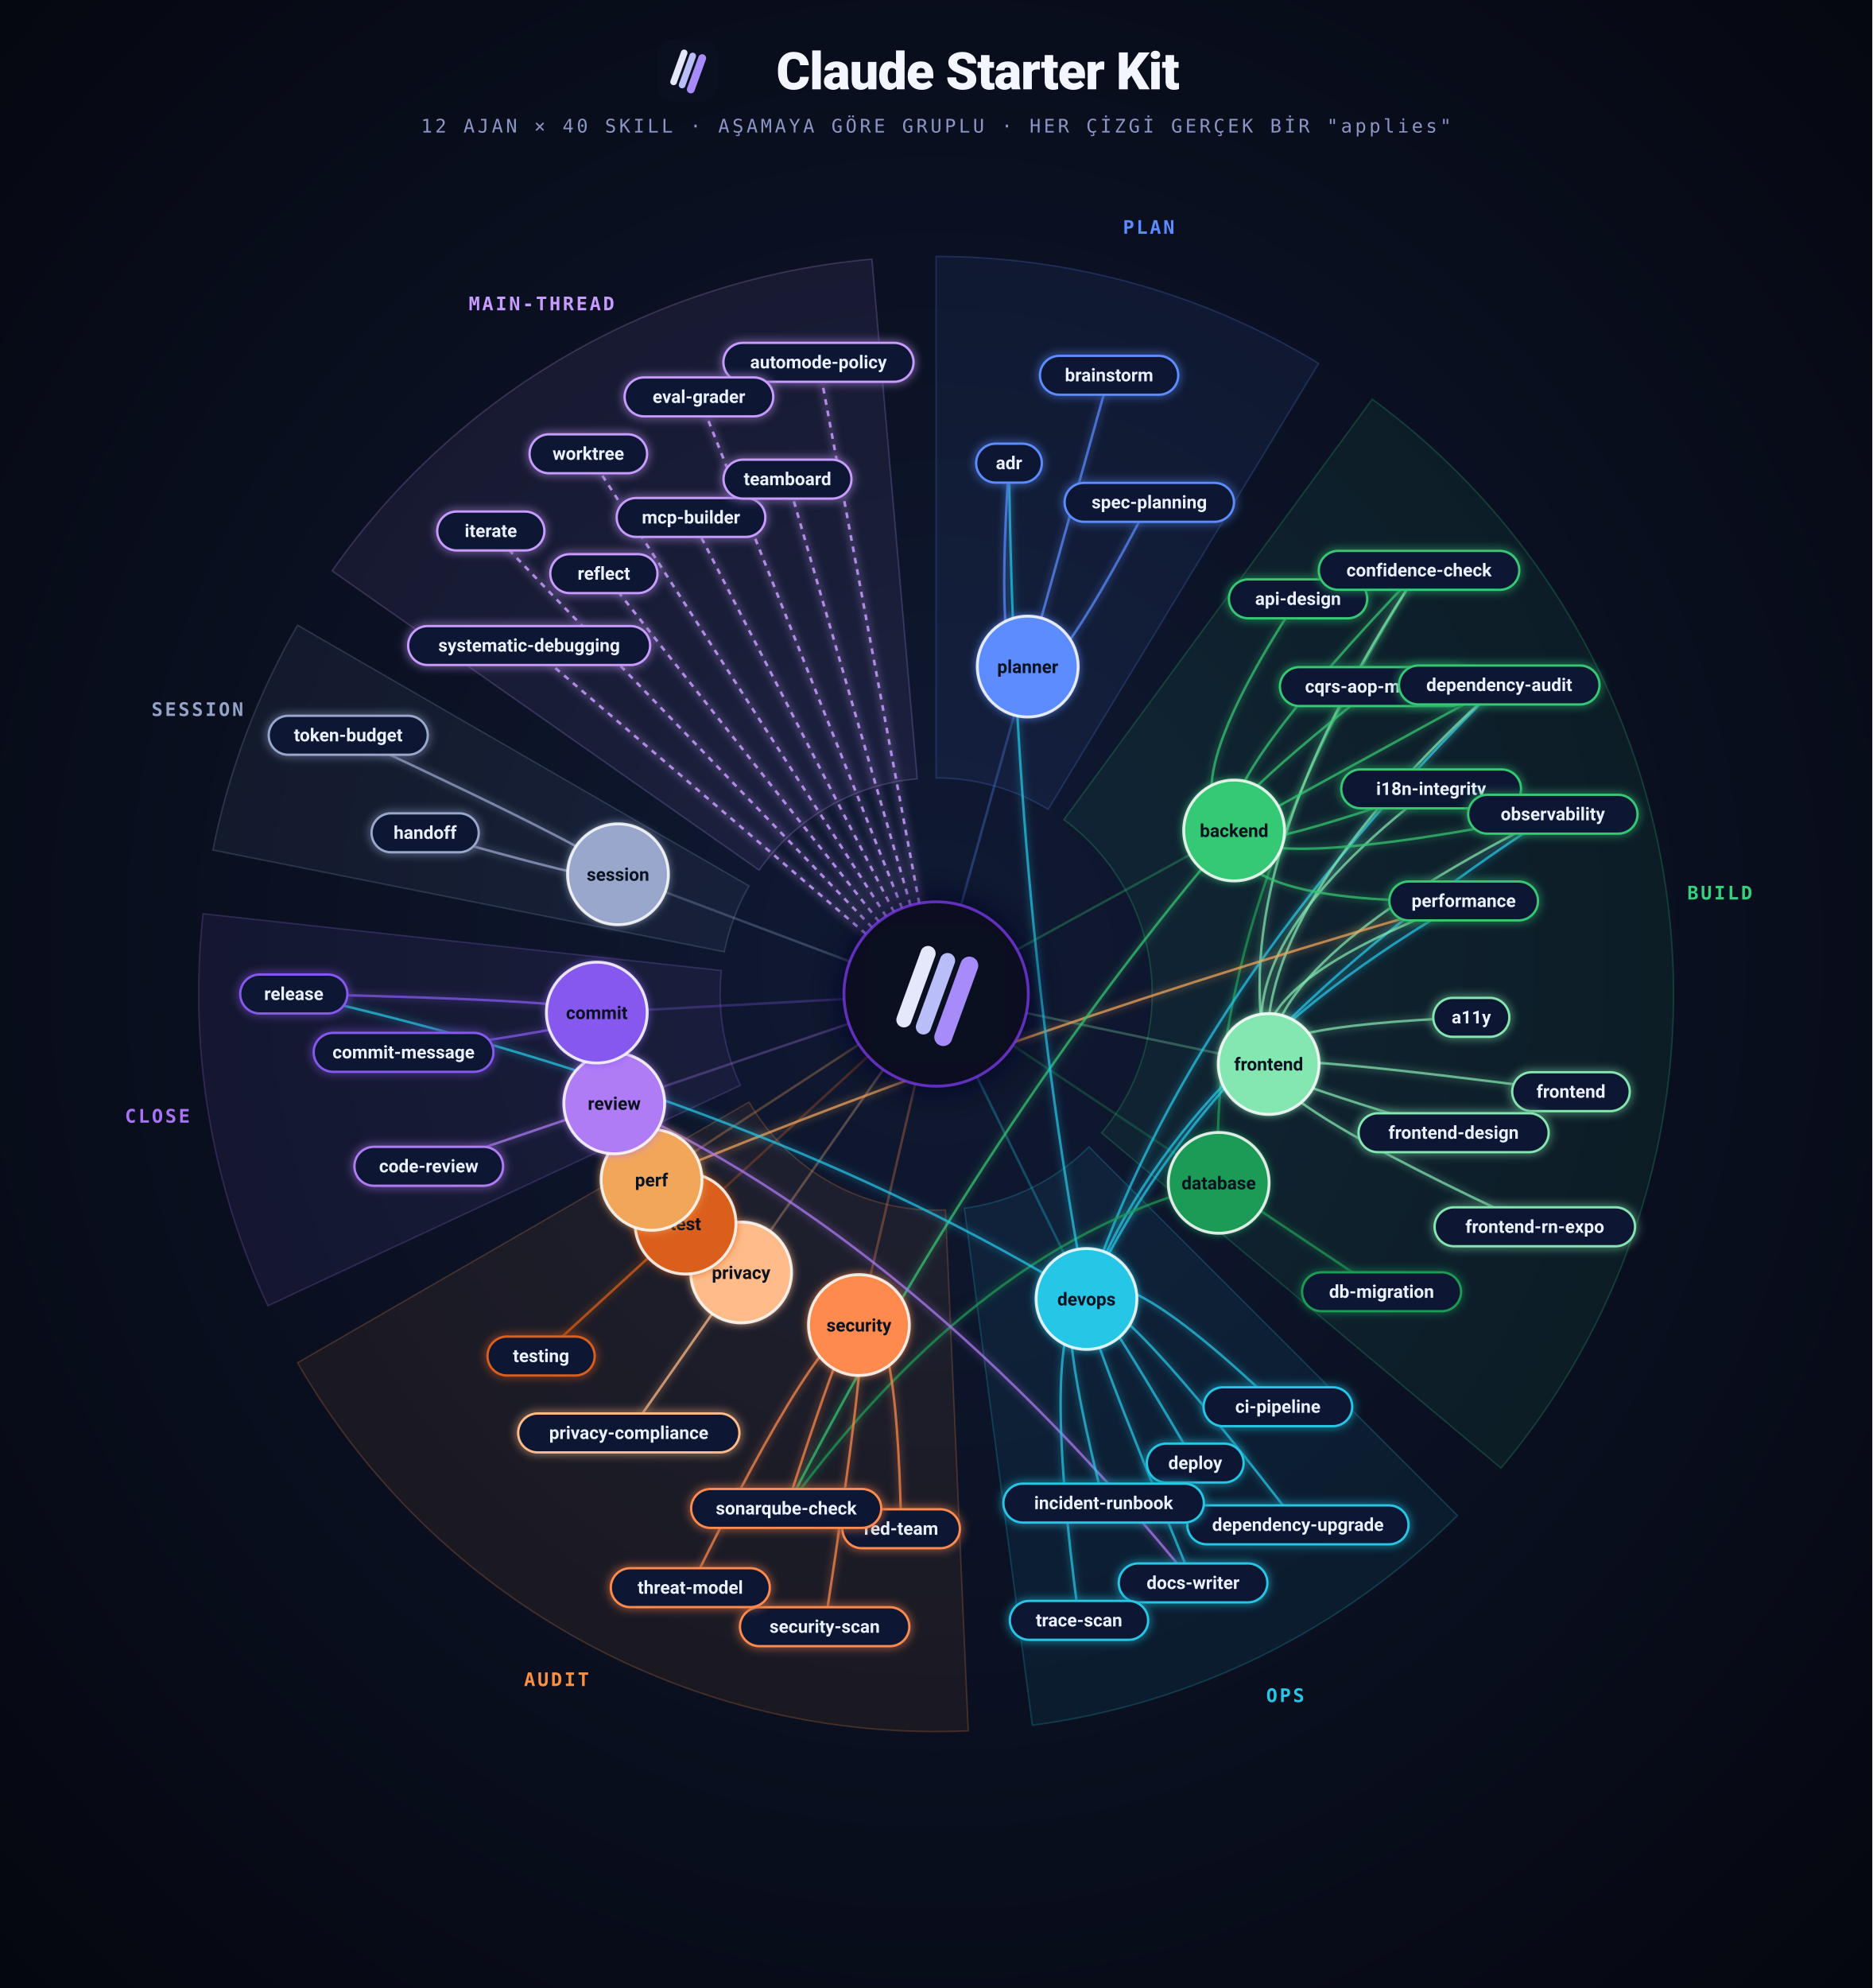
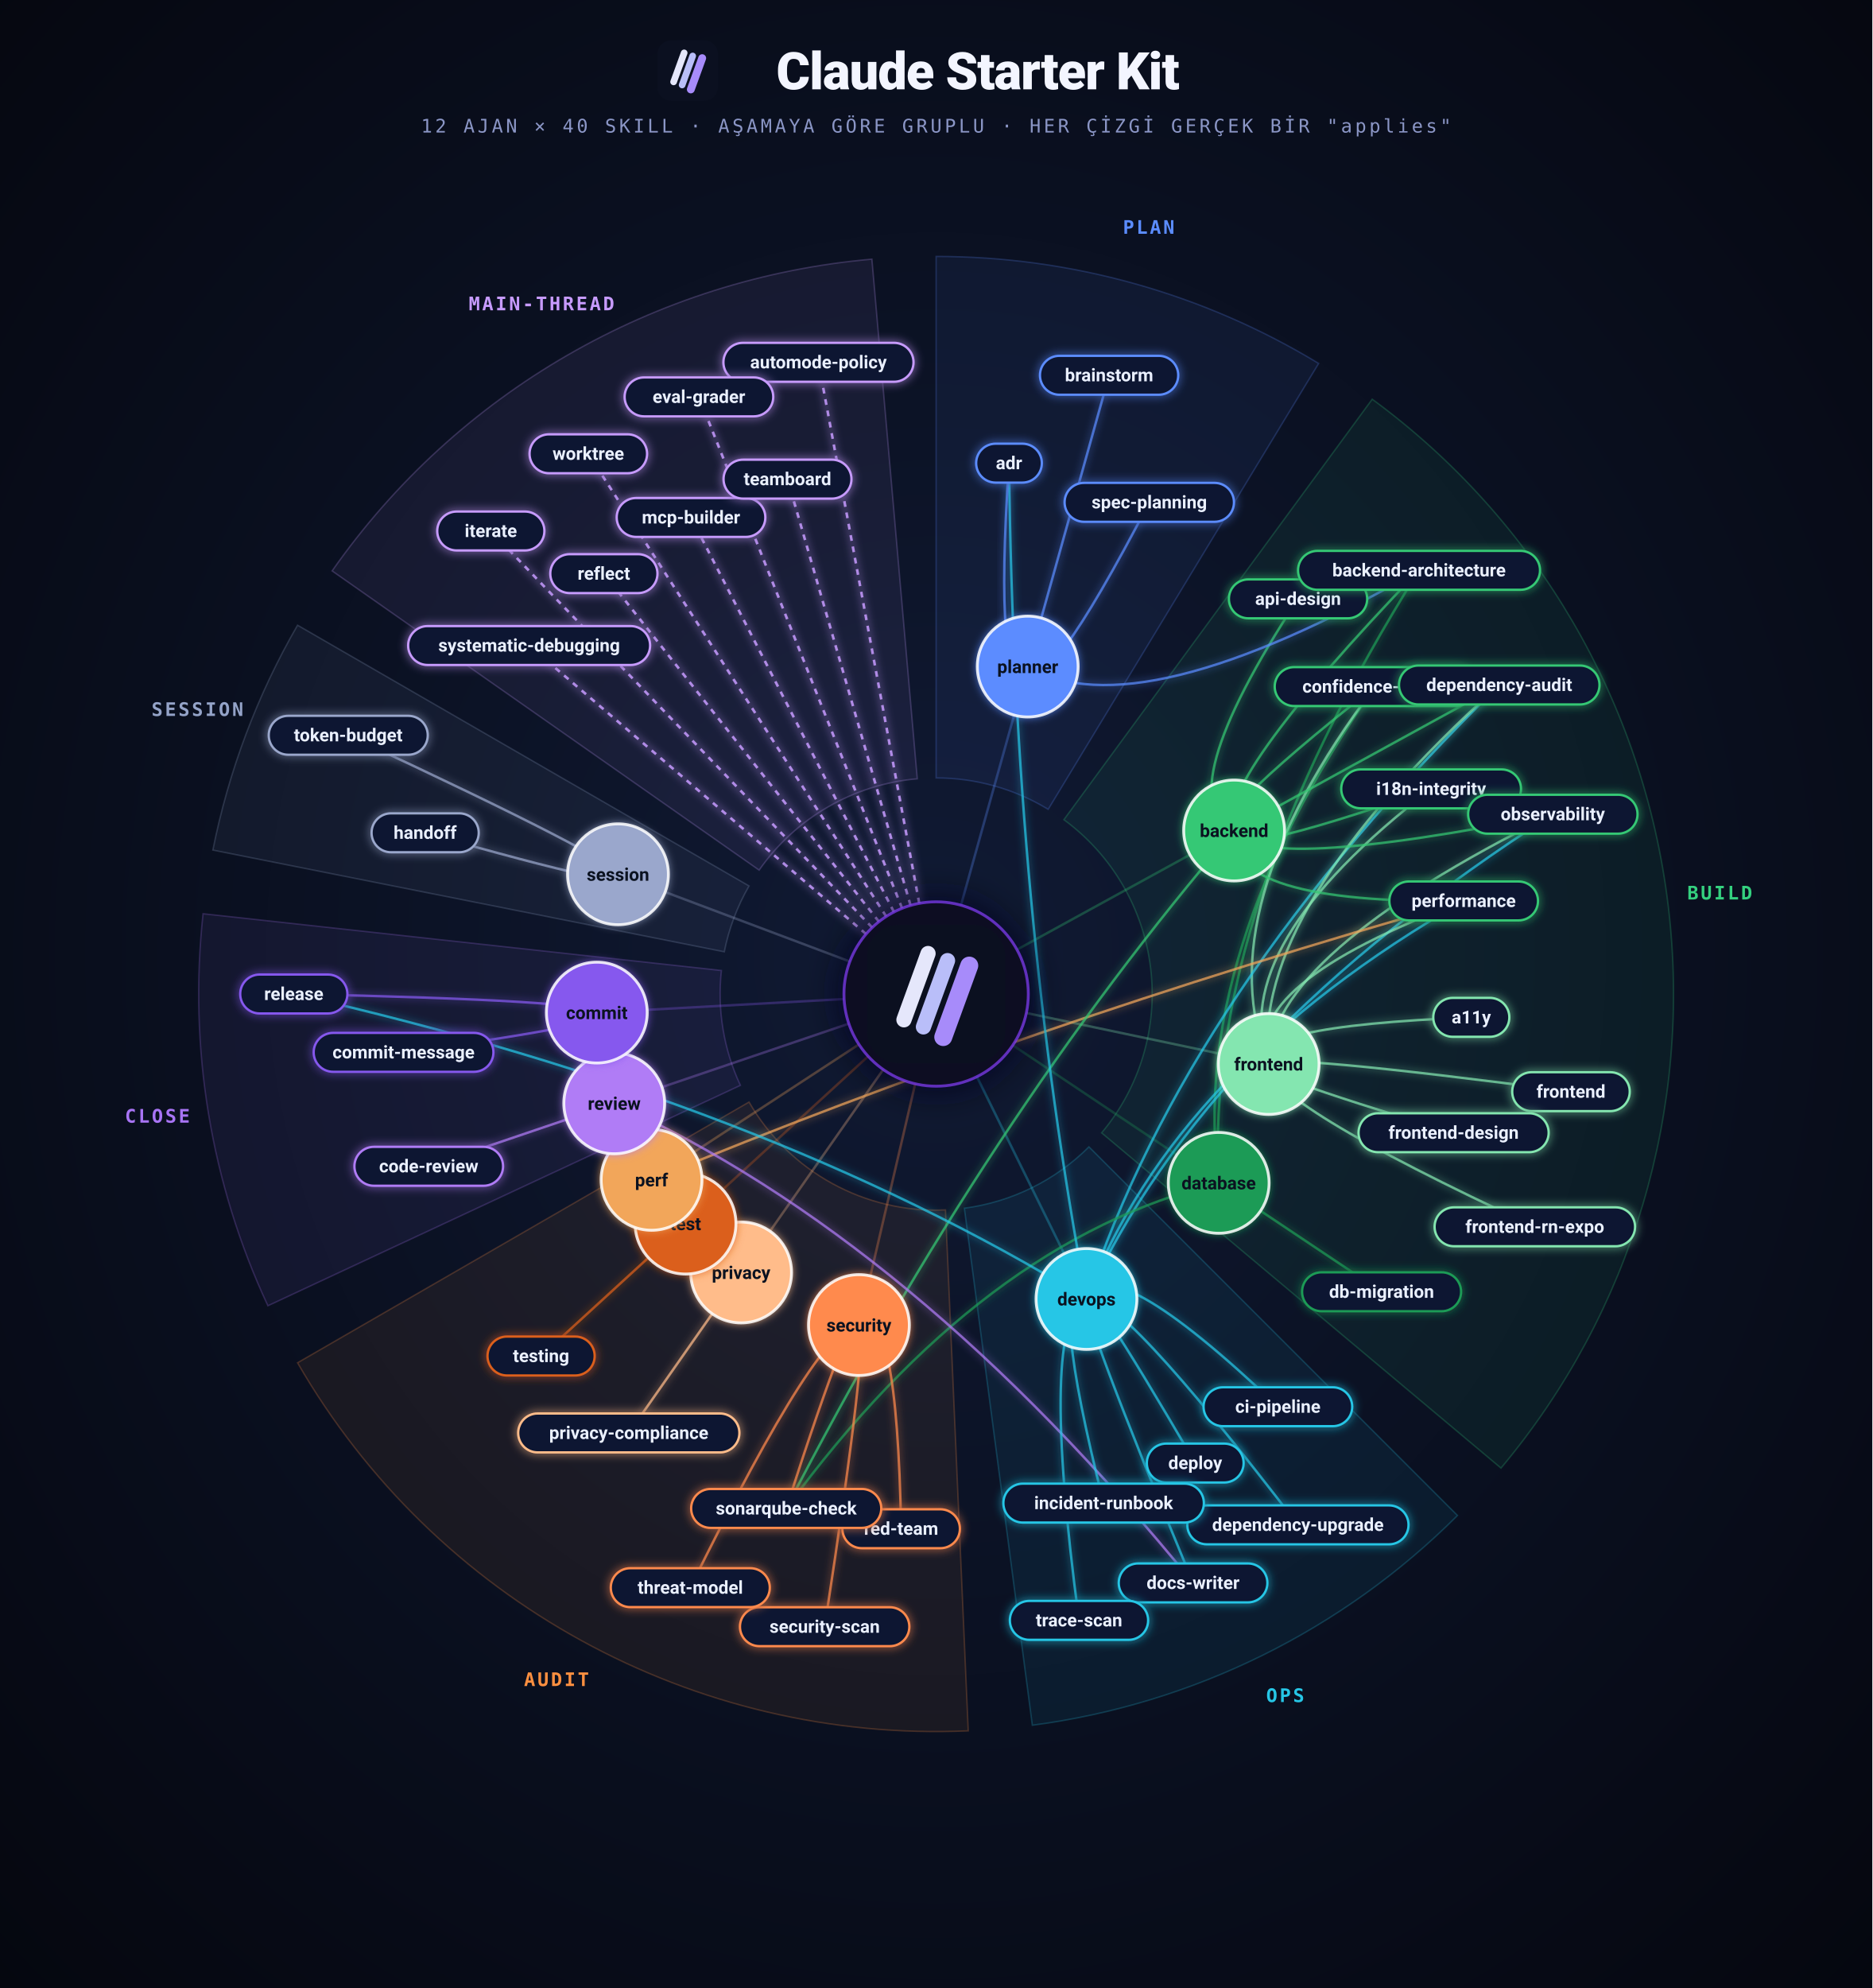
<svg xmlns="http://www.w3.org/2000/svg" viewBox="0 0 1300 1380" font-family="'Segoe UI',system-ui,-apple-system,Roboto,Helvetica,Arial,sans-serif" role="img" aria-label="Claude Starter Kit — agent/skill network">
  <defs>
    <radialGradient id="bg" cx="50%" cy="48%" r="72%">
      <stop offset="0" stop-color="#101a34" />
      <stop offset="1" stop-color="#05070f" />
    </radialGradient>
    <filter id="glow" x="-60%" y="-60%" width="220%" height="220%">
      <feGaussianBlur stdDeviation="3.2" result="b" />
      <feMerge>
        <feMergeNode in="b" />
        <feMergeNode in="SourceGraphic" />
      </feMerge>
    </filter>
    <filter id="eglow" x="-30%" y="-30%" width="160%" height="160%">
      <feGaussianBlur stdDeviation="2.4" />
    </filter>
    <filter id="corehalo" x="-90%" y="-90%" width="280%" height="280%">
      <feGaussianBlur stdDeviation="13" result="b" />
      <feMerge>
        <feMergeNode in="b" />
        <feMergeNode in="SourceGraphic" />
      </feMerge>
    </filter>
  </defs>
  <rect width="1300" height="1380" fill="url(#bg)" />
  <g transform="translate(456.5,28.0) scale(0.21)" aria-hidden="true">
    <rect width="200" height="200" rx="46" fill="#0B1020" />
    <g transform="rotate(20 100 100)">
      <rect x="58" y="38" width="22" height="124" rx="11" fill="#E5E7FB" />
      <rect x="88" y="38" width="22" height="124" rx="11" fill="#B9BEF9" />
      <rect x="118" y="32" width="26" height="136" rx="13" fill="#A78BFA" />
    </g>
  </g>
  <text x="679.0" y="62" text-anchor="middle" font-size="36" font-weight="800" fill="#f3f5ff" letter-spacing="-0.6">Claude Starter Kit</text>
  <text x="650" y="92" text-anchor="middle" font-size="13" fill="#8b96c6" font-family="ui-monospace,Menlo,monospace" letter-spacing="2">12 AJAN × 40 SKILL · AŞAMAYA GÖRE GRUPLU · HER ÇİZGİ GERÇEK BİR "applies"</text>
  <path d="M650.0,178.0 A512,512 0 0 1 915.6,252.3 L727.8,561.8 A150,150 0 0 0 650.0,540.0 Z" fill="#5b8cff" fill-opacity="0.07" stroke="#5b8cff" stroke-opacity="0.22" stroke-width="1" />
  <text x="797.6" y="162.3" text-anchor="middle" font-size="13" font-weight="800" fill="#5b8cff" font-family="ui-monospace,Menlo,monospace" letter-spacing="1.5">PLAN</text>
  <path d="M952.8,277.1 A512,512 0 0 1 1042.2,1019.1 L764.9,786.4 A150,150 0 0 0 738.7,569.0 Z" fill="#34d17f" fill-opacity="0.07" stroke="#34d17f" stroke-opacity="0.22" stroke-width="1" />
  <text x="1194.1" y="624.4" text-anchor="middle" font-size="13" font-weight="800" fill="#34d17f" font-family="ui-monospace,Menlo,monospace" letter-spacing="1.5">BUILD</text>
  <path d="M1012.0,1052.0 A512,512 0 0 1 716.8,1197.6 L669.6,838.7 A150,150 0 0 0 756.1,796.1 Z" fill="#26c6e6" fill-opacity="0.07" stroke="#26c6e6" stroke-opacity="0.22" stroke-width="1" />
  <text x="892.4" y="1181.5" text-anchor="middle" font-size="13" font-weight="800" fill="#26c6e6" font-family="ui-monospace,Menlo,monospace" letter-spacing="1.5">OPS</text>
  <path d="M672.3,1201.5 A512,512 0 0 1 206.6,946.0 L520.1,765.0 A150,150 0 0 0 656.5,839.9 Z" fill="#ff9040" fill-opacity="0.07" stroke="#ff9040" stroke-opacity="0.22" stroke-width="1" />
  <text x="386.4" y="1170.4" text-anchor="middle" font-size="13" font-weight="800" fill="#ff9040" font-family="ui-monospace,Menlo,monospace" letter-spacing="1.5">AUDIT</text>
  <path d="M186.0,906.4 A512,512 0 0 1 141.0,634.3 L500.9,673.7 A150,150 0 0 0 514.1,753.4 Z" fill="#a874f5" fill-opacity="0.07" stroke="#a874f5" stroke-opacity="0.22" stroke-width="1" />
  <text x="109.3" y="779.3" text-anchor="middle" font-size="13" font-weight="800" fill="#a874f5" font-family="ui-monospace,Menlo,monospace" letter-spacing="1.5">CLOSE</text>
  <path d="M147.8,590.1 A512,512 0 0 1 206.6,434.0 L520.1,615.0 A150,150 0 0 0 502.9,660.7 Z" fill="#94a3c8" fill-opacity="0.07" stroke="#94a3c8" stroke-opacity="0.22" stroke-width="1" />
  <text x="137.1" y="497.0" text-anchor="middle" font-size="13" font-weight="800" fill="#94a3c8" font-family="ui-monospace,Menlo,monospace" letter-spacing="1.5">SESSION</text>
  <path d="M230.6,396.3 A512,512 0 0 1 605.4,179.9 L636.9,540.6 A150,150 0 0 0 527.1,604.0 Z" fill="#c79bff" fill-opacity="0.07" stroke="#c79bff" stroke-opacity="0.22" stroke-width="1" />
  <text x="376.0" y="215.4" text-anchor="middle" font-size="13" font-weight="800" fill="#c79bff" font-family="ui-monospace,Menlo,monospace" letter-spacing="1.5">MAIN-THREAD</text>
  <line x1="650" y1="690" x2="713.6" y2="462.7" stroke="#5b8cff" stroke-opacity="0.30" stroke-width="1.7" />
  <line x1="650" y1="690" x2="856.9" y2="576.5" stroke="#35c874" stroke-opacity="0.30" stroke-width="1.7" />
  <line x1="650" y1="690" x2="880.9" y2="738.6" stroke="#84e6b0" stroke-opacity="0.30" stroke-width="1.7" />
  <line x1="650" y1="690" x2="846.2" y2="821.1" stroke="#1e9b57" stroke-opacity="0.30" stroke-width="1.7" />
  <line x1="650" y1="690" x2="754.4" y2="901.7" stroke="#26c6e6" stroke-opacity="0.30" stroke-width="1.7" />
  <line x1="650" y1="690" x2="596.4" y2="919.8" stroke="#ff8a4d" stroke-opacity="0.30" stroke-width="1.7" />
  <line x1="650" y1="690" x2="514.6" y2="883.3" stroke="#ffbc8a" stroke-opacity="0.30" stroke-width="1.7" />
  <line x1="650" y1="690" x2="476.0" y2="849.4" stroke="#db5f1c" stroke-opacity="0.30" stroke-width="1.7" />
  <line x1="650" y1="690" x2="452.4" y2="819.0" stroke="#f2a65a" stroke-opacity="0.30" stroke-width="1.7" />
  <line x1="650" y1="690" x2="426.5" y2="765.9" stroke="#b07cf6" stroke-opacity="0.30" stroke-width="1.7" />
  <line x1="650" y1="690" x2="414.4" y2="702.9" stroke="#8659ee" stroke-opacity="0.30" stroke-width="1.7" />
  <line x1="650" y1="690" x2="429.1" y2="606.9" stroke="#9aa7cc" stroke-opacity="0.30" stroke-width="1.7" />
  <path d="M856.9,576.5 Q810.4,554.3 901.3,415.7" fill="none" stroke="#35c874" stroke-opacity="0.20" stroke-width="5" filter="url(#eglow)" />
  <path d="M856.9,576.5 Q810.4,554.3 901.3,415.7" fill="none" stroke="#35c874" stroke-opacity="0.72" stroke-width="1.7" />
  <path d="M856.9,576.5 Q839.8,547.3 985.3,395.9" fill="none" stroke="#35c874" stroke-opacity="0.20" stroke-width="5" filter="url(#eglow)" />
  <path d="M856.9,576.5 Q839.8,547.3 985.3,395.9" fill="none" stroke="#35c874" stroke-opacity="0.72" stroke-width="1.7" />
  <path d="M846.2,821.1 Q836.0,633.0 985.3,395.9" fill="none" stroke="#1e9b57" stroke-opacity="0.20" stroke-width="5" filter="url(#eglow)" />
  <path d="M846.2,821.1 Q836.0,633.0 985.3,395.9" fill="none" stroke="#1e9b57" stroke-opacity="0.72" stroke-width="1.7" />
-   <path d="M880.9,738.6 Q848.2,604.1 985.3,395.9" fill="none" stroke="#84e6b0" stroke-opacity="0.20" stroke-width="5" filter="url(#eglow)" />
-   <path d="M880.9,738.6 Q848.2,604.1 985.3,395.9" fill="none" stroke="#84e6b0" stroke-opacity="0.72" stroke-width="1.7" />
+   <path d="M713.6,462.7 Q789.6,507.5 985.3,395.9" fill="none" stroke="#5b8cff" stroke-opacity="0.20" stroke-width="5" filter="url(#eglow)" />
+   <path d="M713.6,462.7 Q789.6,507.5 985.3,395.9" fill="none" stroke="#5b8cff" stroke-opacity="0.72" stroke-width="1.7" />
+   <path d="M856.9,576.5 Q829.1,575.6 954.7,476.6" fill="none" stroke="#35c874" stroke-opacity="0.20" stroke-width="5" filter="url(#eglow)" />
+   <path d="M856.9,576.5 Q829.1,575.6 954.7,476.6" fill="none" stroke="#35c874" stroke-opacity="0.72" stroke-width="1.7" />
+   <path d="M846.2,821.1 Q825.3,661.2 954.7,476.6" fill="none" stroke="#1e9b57" stroke-opacity="0.20" stroke-width="5" filter="url(#eglow)" />
+   <path d="M846.2,821.1 Q825.3,661.2 954.7,476.6" fill="none" stroke="#1e9b57" stroke-opacity="0.72" stroke-width="1.7" />
+   <path d="M880.9,738.6 Q837.5,632.3 954.7,476.6" fill="none" stroke="#84e6b0" stroke-opacity="0.20" stroke-width="5" filter="url(#eglow)" />
+   <path d="M880.9,738.6 Q837.5,632.3 954.7,476.6" fill="none" stroke="#84e6b0" stroke-opacity="0.72" stroke-width="1.7" />
  <path d="M856.9,576.5 Q859.3,575.2 1041.0,475.5" fill="none" stroke="#35c874" stroke-opacity="0.20" stroke-width="5" filter="url(#eglow)" />
  <path d="M856.9,576.5 Q859.3,575.2 1041.0,475.5" fill="none" stroke="#35c874" stroke-opacity="0.72" stroke-width="1.7" />
  <path d="M754.4,901.7 Q823.4,689.0 1041.0,475.5" fill="none" stroke="#26c6e6" stroke-opacity="0.20" stroke-width="5" filter="url(#eglow)" />
  <path d="M754.4,901.7 Q823.4,689.0 1041.0,475.5" fill="none" stroke="#26c6e6" stroke-opacity="0.72" stroke-width="1.7" />
  <path d="M880.9,738.6 Q867.7,631.9 1041.0,475.5" fill="none" stroke="#84e6b0" stroke-opacity="0.20" stroke-width="5" filter="url(#eglow)" />
  <path d="M880.9,738.6 Q867.7,631.9 1041.0,475.5" fill="none" stroke="#84e6b0" stroke-opacity="0.72" stroke-width="1.7" />
-   <path d="M856.9,576.5 Q829.1,575.6 954.7,476.6" fill="none" stroke="#35c874" stroke-opacity="0.20" stroke-width="5" filter="url(#eglow)" />
-   <path d="M856.9,576.5 Q829.1,575.6 954.7,476.6" fill="none" stroke="#35c874" stroke-opacity="0.72" stroke-width="1.7" />
  <path d="M856.9,576.5 Q842.7,600.4 993.7,547.6" fill="none" stroke="#35c874" stroke-opacity="0.20" stroke-width="5" filter="url(#eglow)" />
  <path d="M856.9,576.5 Q842.7,600.4 993.7,547.6" fill="none" stroke="#35c874" stroke-opacity="0.72" stroke-width="1.7" />
  <path d="M880.9,738.6 Q851.1,657.2 993.7,547.6" fill="none" stroke="#84e6b0" stroke-opacity="0.20" stroke-width="5" filter="url(#eglow)" />
  <path d="M880.9,738.6 Q851.1,657.2 993.7,547.6" fill="none" stroke="#84e6b0" stroke-opacity="0.72" stroke-width="1.7" />
  <path d="M856.9,576.5 Q872.3,606.6 1078.2,565.2" fill="none" stroke="#35c874" stroke-opacity="0.20" stroke-width="5" filter="url(#eglow)" />
  <path d="M856.9,576.5 Q872.3,606.6 1078.2,565.2" fill="none" stroke="#35c874" stroke-opacity="0.72" stroke-width="1.7" />
  <path d="M754.4,901.7 Q836.4,720.4 1078.2,565.2" fill="none" stroke="#26c6e6" stroke-opacity="0.20" stroke-width="5" filter="url(#eglow)" />
  <path d="M754.4,901.7 Q836.4,720.4 1078.2,565.2" fill="none" stroke="#26c6e6" stroke-opacity="0.72" stroke-width="1.7" />
  <path d="M880.9,738.6 Q880.7,663.3 1078.2,565.2" fill="none" stroke="#84e6b0" stroke-opacity="0.20" stroke-width="5" filter="url(#eglow)" />
  <path d="M880.9,738.6 Q880.7,663.3 1078.2,565.2" fill="none" stroke="#84e6b0" stroke-opacity="0.72" stroke-width="1.7" />
  <path d="M856.9,576.5 Q850.6,627.7 1016.3,625.4" fill="none" stroke="#35c874" stroke-opacity="0.20" stroke-width="5" filter="url(#eglow)" />
  <path d="M856.9,576.5 Q850.6,627.7 1016.3,625.4" fill="none" stroke="#35c874" stroke-opacity="0.72" stroke-width="1.7" />
  <path d="M754.4,901.7 Q814.8,741.5 1016.3,625.4" fill="none" stroke="#26c6e6" stroke-opacity="0.20" stroke-width="5" filter="url(#eglow)" />
  <path d="M754.4,901.7 Q814.8,741.5 1016.3,625.4" fill="none" stroke="#26c6e6" stroke-opacity="0.72" stroke-width="1.7" />
  <path d="M880.9,738.6 Q859.1,684.4 1016.3,625.4" fill="none" stroke="#84e6b0" stroke-opacity="0.20" stroke-width="5" filter="url(#eglow)" />
  <path d="M880.9,738.6 Q859.1,684.4 1016.3,625.4" fill="none" stroke="#84e6b0" stroke-opacity="0.72" stroke-width="1.7" />
  <path d="M452.4,819.0 Q709.0,712.5 1016.3,625.4" fill="none" stroke="#f2a65a" stroke-opacity="0.20" stroke-width="5" filter="url(#eglow)" />
  <path d="M452.4,819.0 Q709.0,712.5 1016.3,625.4" fill="none" stroke="#f2a65a" stroke-opacity="0.72" stroke-width="1.7" />
  <path d="M856.9,576.5 Q686.0,775.3 545.9,1047.1" fill="none" stroke="#35c874" stroke-opacity="0.20" stroke-width="5" filter="url(#eglow)" />
  <path d="M856.9,576.5 Q686.0,775.3 545.9,1047.1" fill="none" stroke="#35c874" stroke-opacity="0.72" stroke-width="1.7" />
  <path d="M846.2,821.1 Q682.2,860.9 545.9,1047.1" fill="none" stroke="#1e9b57" stroke-opacity="0.20" stroke-width="5" filter="url(#eglow)" />
  <path d="M846.2,821.1 Q682.2,860.9 545.9,1047.1" fill="none" stroke="#1e9b57" stroke-opacity="0.72" stroke-width="1.7" />
  <path d="M596.4,919.8 Q594.8,895.4 545.9,1047.1" fill="none" stroke="#ff8a4d" stroke-opacity="0.20" stroke-width="5" filter="url(#eglow)" />
  <path d="M596.4,919.8 Q594.8,895.4 545.9,1047.1" fill="none" stroke="#ff8a4d" stroke-opacity="0.72" stroke-width="1.7" />
  <path d="M414.4,702.9 Q438.1,708.7 280.2,730.5" fill="none" stroke="#8659ee" stroke-opacity="0.20" stroke-width="5" filter="url(#eglow)" />
  <path d="M414.4,702.9 Q438.1,708.7 280.2,730.5" fill="none" stroke="#8659ee" stroke-opacity="0.72" stroke-width="1.7" />
  <path d="M414.4,702.9 Q411.4,694.5 204.0,690.0" fill="none" stroke="#8659ee" stroke-opacity="0.20" stroke-width="5" filter="url(#eglow)" />
  <path d="M414.4,702.9 Q411.4,694.5 204.0,690.0" fill="none" stroke="#8659ee" stroke-opacity="0.72" stroke-width="1.7" />
  <path d="M754.4,901.7 Q530.4,764.1 204.0,690.0" fill="none" stroke="#26c6e6" stroke-opacity="0.20" stroke-width="5" filter="url(#eglow)" />
  <path d="M754.4,901.7 Q530.4,764.1 204.0,690.0" fill="none" stroke="#26c6e6" stroke-opacity="0.72" stroke-width="1.7" />
  <path d="M846.2,821.1 Q826.9,808.2 959.3,896.7" fill="none" stroke="#1e9b57" stroke-opacity="0.20" stroke-width="5" filter="url(#eglow)" />
  <path d="M846.2,821.1 Q826.9,808.2 959.3,896.7" fill="none" stroke="#1e9b57" stroke-opacity="0.72" stroke-width="1.7" />
  <path d="M754.4,901.7 Q704.2,635.1 700.6,321.5" fill="none" stroke="#26c6e6" stroke-opacity="0.20" stroke-width="5" filter="url(#eglow)" />
  <path d="M754.4,901.7 Q704.2,635.1 700.6,321.5" fill="none" stroke="#26c6e6" stroke-opacity="0.72" stroke-width="1.7" />
  <path d="M713.6,462.7 Q689.9,481.5 700.6,321.5" fill="none" stroke="#5b8cff" stroke-opacity="0.20" stroke-width="5" filter="url(#eglow)" />
  <path d="M713.6,462.7 Q689.9,481.5 700.6,321.5" fill="none" stroke="#5b8cff" stroke-opacity="0.72" stroke-width="1.7" />
  <path d="M754.4,901.7 Q769.6,864.3 887.3,976.5" fill="none" stroke="#26c6e6" stroke-opacity="0.20" stroke-width="5" filter="url(#eglow)" />
  <path d="M754.4,901.7 Q769.6,864.3 887.3,976.5" fill="none" stroke="#26c6e6" stroke-opacity="0.72" stroke-width="1.7" />
  <path d="M754.4,901.7 Q774.5,893.1 901.2,1058.5" fill="none" stroke="#26c6e6" stroke-opacity="0.20" stroke-width="5" filter="url(#eglow)" />
  <path d="M754.4,901.7 Q774.5,893.1 901.2,1058.5" fill="none" stroke="#26c6e6" stroke-opacity="0.72" stroke-width="1.7" />
  <path d="M754.4,901.7 Q749.0,907.2 828.4,1098.8" fill="none" stroke="#26c6e6" stroke-opacity="0.20" stroke-width="5" filter="url(#eglow)" />
  <path d="M754.4,901.7 Q749.0,907.2 828.4,1098.8" fill="none" stroke="#26c6e6" stroke-opacity="0.72" stroke-width="1.7" />
  <path d="M426.5,765.9 Q634.2,859.6 828.4,1098.8" fill="none" stroke="#b07cf6" stroke-opacity="0.20" stroke-width="5" filter="url(#eglow)" />
  <path d="M426.5,765.9 Q634.2,859.6 828.4,1098.8" fill="none" stroke="#b07cf6" stroke-opacity="0.72" stroke-width="1.7" />
  <path d="M754.4,901.7 Q727.2,887.8 766.3,1043.4" fill="none" stroke="#26c6e6" stroke-opacity="0.20" stroke-width="5" filter="url(#eglow)" />
  <path d="M754.4,901.7 Q727.2,887.8 766.3,1043.4" fill="none" stroke="#26c6e6" stroke-opacity="0.72" stroke-width="1.7" />
  <path d="M754.4,901.7 Q721.3,916.3 749.2,1124.8" fill="none" stroke="#26c6e6" stroke-opacity="0.20" stroke-width="5" filter="url(#eglow)" />
  <path d="M754.4,901.7 Q721.3,916.3 749.2,1124.8" fill="none" stroke="#26c6e6" stroke-opacity="0.72" stroke-width="1.7" />
  <path d="M754.4,901.7 Q749.5,878.0 829.9,1015.6" fill="none" stroke="#26c6e6" stroke-opacity="0.20" stroke-width="5" filter="url(#eglow)" />
  <path d="M754.4,901.7 Q749.5,878.0 829.9,1015.6" fill="none" stroke="#26c6e6" stroke-opacity="0.72" stroke-width="1.7" />
  <path d="M880.9,738.6 Q860.9,712.7 1021.6,706.2" fill="none" stroke="#84e6b0" stroke-opacity="0.20" stroke-width="5" filter="url(#eglow)" />
  <path d="M880.9,738.6 Q860.9,712.7 1021.6,706.2" fill="none" stroke="#84e6b0" stroke-opacity="0.72" stroke-width="1.7" />
  <path d="M880.9,738.6 Q885.1,730.7 1090.8,757.8" fill="none" stroke="#84e6b0" stroke-opacity="0.20" stroke-width="5" filter="url(#eglow)" />
  <path d="M880.9,738.6 Q885.1,730.7 1090.8,757.8" fill="none" stroke="#84e6b0" stroke-opacity="0.72" stroke-width="1.7" />
  <path d="M880.9,738.6 Q856.6,740.7 1009.3,786.3" fill="none" stroke="#84e6b0" stroke-opacity="0.20" stroke-width="5" filter="url(#eglow)" />
  <path d="M880.9,738.6 Q856.6,740.7 1009.3,786.3" fill="none" stroke="#84e6b0" stroke-opacity="0.72" stroke-width="1.7" />
  <path d="M880.9,738.6 Q876.3,763.6 1065.7,851.6" fill="none" stroke="#84e6b0" stroke-opacity="0.20" stroke-width="5" filter="url(#eglow)" />
  <path d="M880.9,738.6 Q876.3,763.6 1065.7,851.6" fill="none" stroke="#84e6b0" stroke-opacity="0.72" stroke-width="1.7" />
  <path d="M713.6,462.7 Q714.3,460.1 770.1,260.5" fill="none" stroke="#5b8cff" stroke-opacity="0.20" stroke-width="5" filter="url(#eglow)" />
  <path d="M713.6,462.7 Q714.3,460.1 770.1,260.5" fill="none" stroke="#5b8cff" stroke-opacity="0.72" stroke-width="1.7" />
  <path d="M713.6,462.7 Q724.0,491.0 798.0,348.7" fill="none" stroke="#5b8cff" stroke-opacity="0.20" stroke-width="5" filter="url(#eglow)" />
  <path d="M713.6,462.7 Q724.0,491.0 798.0,348.7" fill="none" stroke="#5b8cff" stroke-opacity="0.72" stroke-width="1.7" />
  <path d="M514.6,883.3 Q527.9,864.3 436.6,994.7" fill="none" stroke="#ffbc8a" stroke-opacity="0.20" stroke-width="5" filter="url(#eglow)" />
  <path d="M514.6,883.3 Q527.9,864.3 436.6,994.7" fill="none" stroke="#ffbc8a" stroke-opacity="0.72" stroke-width="1.7" />
  <path d="M426.5,765.9 Q448.5,758.4 297.7,809.6" fill="none" stroke="#b07cf6" stroke-opacity="0.20" stroke-width="5" filter="url(#eglow)" />
  <path d="M426.5,765.9 Q448.5,758.4 297.7,809.6" fill="none" stroke="#b07cf6" stroke-opacity="0.72" stroke-width="1.7" />
  <path d="M596.4,919.8 Q622.7,900.4 625.7,1061.2" fill="none" stroke="#ff8a4d" stroke-opacity="0.20" stroke-width="5" filter="url(#eglow)" />
  <path d="M596.4,919.8 Q622.7,900.4 625.7,1061.2" fill="none" stroke="#ff8a4d" stroke-opacity="0.72" stroke-width="1.7" />
  <path d="M596.4,919.8 Q604.1,924.2 572.6,1129.2" fill="none" stroke="#ff8a4d" stroke-opacity="0.20" stroke-width="5" filter="url(#eglow)" />
  <path d="M596.4,919.8 Q604.1,924.2 572.6,1129.2" fill="none" stroke="#ff8a4d" stroke-opacity="0.72" stroke-width="1.7" />
  <path d="M596.4,919.8 Q571.5,914.7 479.3,1102.1" fill="none" stroke="#ff8a4d" stroke-opacity="0.20" stroke-width="5" filter="url(#eglow)" />
  <path d="M596.4,919.8 Q571.5,914.7 479.3,1102.1" fill="none" stroke="#ff8a4d" stroke-opacity="0.72" stroke-width="1.7" />
  <path d="M429.1,606.9 Q448.5,621.8 295.2,578.1" fill="none" stroke="#9aa7cc" stroke-opacity="0.20" stroke-width="5" filter="url(#eglow)" />
  <path d="M429.1,606.9 Q448.5,621.8 295.2,578.1" fill="none" stroke="#9aa7cc" stroke-opacity="0.72" stroke-width="1.7" />
  <path d="M429.1,606.9 Q429.8,598.0 241.8,510.4" fill="none" stroke="#9aa7cc" stroke-opacity="0.20" stroke-width="5" filter="url(#eglow)" />
  <path d="M429.1,606.9 Q429.8,598.0 241.8,510.4" fill="none" stroke="#9aa7cc" stroke-opacity="0.72" stroke-width="1.7" />
  <path d="M476.0,849.4 Q493.1,833.8 375.7,941.3" fill="none" stroke="#db5f1c" stroke-opacity="0.20" stroke-width="5" filter="url(#eglow)" />
  <path d="M476.0,849.4 Q493.1,833.8 375.7,941.3" fill="none" stroke="#db5f1c" stroke-opacity="0.72" stroke-width="1.7" />
  <path d="M650.0,690.0 Q551.1,605.3 367.4,448.1" fill="none" stroke="#c79bff" stroke-opacity="0.22" stroke-width="5" filter="url(#eglow)" />
  <path d="M650.0,690.0 Q551.1,605.3 367.4,448.1" fill="none" stroke="#c79bff" stroke-opacity="0.85" stroke-width="1.8" stroke-dasharray="4 4" />
  <path d="M650.0,690.0 Q541.8,577.5 340.8,368.6" fill="none" stroke="#c79bff" stroke-opacity="0.22" stroke-width="5" filter="url(#eglow)" />
  <path d="M650.0,690.0 Q541.8,577.5 340.8,368.6" fill="none" stroke="#c79bff" stroke-opacity="0.85" stroke-width="1.8" stroke-dasharray="4 4" />
  <path d="M650.0,690.0 Q569.2,587.9 419.3,398.2" fill="none" stroke="#c79bff" stroke-opacity="0.22" stroke-width="5" filter="url(#eglow)" />
  <path d="M650.0,690.0 Q569.2,587.9 419.3,398.2" fill="none" stroke="#c79bff" stroke-opacity="0.85" stroke-width="1.8" stroke-dasharray="4 4" />
  <path d="M650.0,690.0 Q565.5,558.8 408.5,315.0" fill="none" stroke="#c79bff" stroke-opacity="0.22" stroke-width="5" filter="url(#eglow)" />
  <path d="M650.0,690.0 Q565.5,558.8 408.5,315.0" fill="none" stroke="#c79bff" stroke-opacity="0.85" stroke-width="1.8" stroke-dasharray="4 4" />
  <path d="M650.0,690.0 Q590.4,574.2 479.8,359.2" fill="none" stroke="#c79bff" stroke-opacity="0.22" stroke-width="5" filter="url(#eglow)" />
  <path d="M650.0,690.0 Q590.4,574.2 479.8,359.2" fill="none" stroke="#c79bff" stroke-opacity="0.85" stroke-width="1.8" stroke-dasharray="4 4" />
  <path d="M650.0,690.0 Q592.4,544.9 485.3,275.5" fill="none" stroke="#c79bff" stroke-opacity="0.22" stroke-width="5" filter="url(#eglow)" />
  <path d="M650.0,690.0 Q592.4,544.9 485.3,275.5" fill="none" stroke="#c79bff" stroke-opacity="0.85" stroke-width="1.8" stroke-dasharray="4 4" />
  <path d="M650.0,690.0 Q613.9,564.9 546.8,332.6" fill="none" stroke="#c79bff" stroke-opacity="0.22" stroke-width="5" filter="url(#eglow)" />
  <path d="M650.0,690.0 Q613.9,564.9 546.8,332.6" fill="none" stroke="#c79bff" stroke-opacity="0.85" stroke-width="1.8" stroke-dasharray="4 4" />
  <path d="M650.0,690.0 Q621.4,536.5 568.3,251.5" fill="none" stroke="#c79bff" stroke-opacity="0.22" stroke-width="5" filter="url(#eglow)" />
  <path d="M650.0,690.0 Q621.4,536.5 568.3,251.5" fill="none" stroke="#c79bff" stroke-opacity="0.85" stroke-width="1.8" stroke-dasharray="4 4" />
  <rect x="995.2" y="692.7" width="52.8" height="27" rx="13.5" fill="#0f1830" stroke="#84e6b0" stroke-width="1.6" filter="url(#glow)" />
  <text x="1021.6" y="710.4" text-anchor="middle" font-size="12.5" font-weight="600" fill="#eaf0ff">a11y</text>
  <rect x="677.8" y="308.0" width="45.6" height="27" rx="13.5" fill="#0f1830" stroke="#5b8cff" stroke-width="1.6" filter="url(#glow)" />
  <text x="700.6" y="325.7" text-anchor="middle" font-size="12.5" font-weight="600" fill="#eaf0ff">adr</text>
  <rect x="853.3" y="402.2" width="96.0" height="27" rx="13.5" fill="#0f1830" stroke="#35c874" stroke-width="1.6" filter="url(#glow)" />
  <text x="901.3" y="419.9" text-anchor="middle" font-size="12.5" font-weight="600" fill="#eaf0ff">api-design</text>
  <rect x="502.3" y="238.0" width="132.0" height="27" rx="13.5" fill="#0f1830" stroke="#c79bff" stroke-width="1.6" filter="url(#glow)" />
  <text x="568.3" y="255.7" text-anchor="middle" font-size="12.5" font-weight="600" fill="#eaf0ff">automode-policy</text>
+   <rect x="901.3" y="382.4" width="168.0" height="27" rx="13.5" fill="#0f1830" stroke="#35c874" stroke-width="1.6" filter="url(#glow)" />
+   <text x="985.3" y="400.1" text-anchor="middle" font-size="12.5" font-weight="600" fill="#eaf0ff">backend-architecture</text>
  <rect x="722.1" y="247.0" width="96.0" height="27" rx="13.5" fill="#0f1830" stroke="#5b8cff" stroke-width="1.6" filter="url(#glow)" />
  <text x="770.1" y="264.7" text-anchor="middle" font-size="12.5" font-weight="600" fill="#eaf0ff">brainstorm</text>
  <rect x="835.7" y="963.0" width="103.2" height="27" rx="13.5" fill="#0f1830" stroke="#26c6e6" stroke-width="1.6" filter="url(#glow)" />
  <text x="887.3" y="980.7" text-anchor="middle" font-size="12.5" font-weight="600" fill="#eaf0ff">ci-pipeline</text>
  <rect x="246.1" y="796.1" width="103.2" height="27" rx="13.5" fill="#0f1830" stroke="#b07cf6" stroke-width="1.6" filter="url(#glow)" />
  <text x="297.7" y="813.8" text-anchor="middle" font-size="12.5" font-weight="600" fill="#eaf0ff">code-review</text>
  <rect x="217.8" y="717.0" width="124.8" height="27" rx="13.5" fill="#0f1830" stroke="#8659ee" stroke-width="1.6" filter="url(#glow)" />
  <text x="280.2" y="734.7" text-anchor="middle" font-size="12.5" font-weight="600" fill="#eaf0ff">commit-message</text>
-   <rect x="915.7" y="382.4" width="139.2" height="27" rx="13.5" fill="#0f1830" stroke="#35c874" stroke-width="1.6" filter="url(#glow)" />
-   <text x="985.3" y="400.1" text-anchor="middle" font-size="12.5" font-weight="600" fill="#eaf0ff">confidence-check</text>
-   <rect x="888.7" y="463.1" width="132.0" height="27" rx="13.5" fill="#0f1830" stroke="#35c874" stroke-width="1.6" filter="url(#glow)" />
-   <text x="954.7" y="480.8" text-anchor="middle" font-size="12.5" font-weight="600" fill="#eaf0ff">cqrs-aop-module</text>
+   <rect x="885.1" y="463.1" width="139.2" height="27" rx="13.5" fill="#0f1830" stroke="#35c874" stroke-width="1.6" filter="url(#glow)" />
+   <text x="954.7" y="480.8" text-anchor="middle" font-size="12.5" font-weight="600" fill="#eaf0ff">confidence-check</text>
  <rect x="904.1" y="883.2" width="110.4" height="27" rx="13.5" fill="#0f1830" stroke="#1e9b57" stroke-width="1.6" filter="url(#glow)" />
  <text x="959.3" y="900.9" text-anchor="middle" font-size="12.5" font-weight="600" fill="#eaf0ff">db-migration</text>
  <rect x="971.4" y="462.0" width="139.2" height="27" rx="13.5" fill="#0f1830" stroke="#35c874" stroke-width="1.6" filter="url(#glow)" />
  <text x="1041.0" y="479.7" text-anchor="middle" font-size="12.5" font-weight="600" fill="#eaf0ff">dependency-audit</text>
  <rect x="824.4" y="1045.0" width="153.6" height="27" rx="13.5" fill="#0f1830" stroke="#26c6e6" stroke-width="1.6" filter="url(#glow)" />
  <text x="901.2" y="1062.7" text-anchor="middle" font-size="12.5" font-weight="600" fill="#eaf0ff">dependency-upgrade</text>
  <rect x="796.3" y="1002.1" width="67.2" height="27" rx="13.5" fill="#0f1830" stroke="#26c6e6" stroke-width="1.6" filter="url(#glow)" />
  <text x="829.9" y="1019.8" text-anchor="middle" font-size="12.5" font-weight="600" fill="#eaf0ff">deploy</text>
  <rect x="776.8" y="1085.3" width="103.2" height="27" rx="13.5" fill="#0f1830" stroke="#26c6e6" stroke-width="1.6" filter="url(#glow)" />
  <text x="828.4" y="1103.0" text-anchor="middle" font-size="12.5" font-weight="600" fill="#eaf0ff">docs-writer</text>
  <rect x="433.7" y="262.0" width="103.2" height="27" rx="13.5" fill="#0f1830" stroke="#c79bff" stroke-width="1.6" filter="url(#glow)" />
  <text x="485.3" y="279.7" text-anchor="middle" font-size="12.5" font-weight="600" fill="#eaf0ff">eval-grader</text>
  <rect x="1050.0" y="744.3" width="81.6" height="27" rx="13.5" fill="#0f1830" stroke="#84e6b0" stroke-width="1.6" filter="url(#glow)" />
  <text x="1090.8" y="762.0" text-anchor="middle" font-size="12.5" font-weight="600" fill="#eaf0ff">frontend</text>
  <rect x="943.3" y="772.8" width="132.0" height="27" rx="13.5" fill="#0f1830" stroke="#84e6b0" stroke-width="1.6" filter="url(#glow)" />
  <text x="1009.3" y="790.5" text-anchor="middle" font-size="12.5" font-weight="600" fill="#eaf0ff">frontend-design</text>
  <rect x="996.1" y="838.1" width="139.2" height="27" rx="13.5" fill="#0f1830" stroke="#84e6b0" stroke-width="1.6" filter="url(#glow)" />
  <text x="1065.7" y="855.8" text-anchor="middle" font-size="12.5" font-weight="600" fill="#eaf0ff">frontend-rn-expo</text>
  <rect x="258.0" y="564.6" width="74.4" height="27" rx="13.5" fill="#0f1830" stroke="#9aa7cc" stroke-width="1.6" filter="url(#glow)" />
  <text x="295.2" y="582.3" text-anchor="middle" font-size="12.5" font-weight="600" fill="#eaf0ff">handoff</text>
  <rect x="931.3" y="534.1" width="124.8" height="27" rx="13.5" fill="#0f1830" stroke="#35c874" stroke-width="1.6" filter="url(#glow)" />
  <text x="993.7" y="551.8" text-anchor="middle" font-size="12.5" font-weight="600" fill="#eaf0ff">i18n-integrity</text>
  <rect x="696.7" y="1029.9" width="139.2" height="27" rx="13.5" fill="#0f1830" stroke="#26c6e6" stroke-width="1.6" filter="url(#glow)" />
  <text x="766.3" y="1047.6" text-anchor="middle" font-size="12.5" font-weight="600" fill="#eaf0ff">incident-runbook</text>
  <rect x="303.6" y="355.1" width="74.4" height="27" rx="13.5" fill="#0f1830" stroke="#c79bff" stroke-width="1.6" filter="url(#glow)" />
  <text x="340.8" y="372.8" text-anchor="middle" font-size="12.5" font-weight="600" fill="#eaf0ff">iterate</text>
  <rect x="428.2" y="345.7" width="103.2" height="27" rx="13.5" fill="#0f1830" stroke="#c79bff" stroke-width="1.6" filter="url(#glow)" />
  <text x="479.8" y="363.4" text-anchor="middle" font-size="12.5" font-weight="600" fill="#eaf0ff">mcp-builder</text>
  <rect x="1019.4" y="551.7" width="117.6" height="27" rx="13.5" fill="#0f1830" stroke="#35c874" stroke-width="1.6" filter="url(#glow)" />
  <text x="1078.2" y="569.4" text-anchor="middle" font-size="12.5" font-weight="600" fill="#eaf0ff">observability</text>
  <rect x="964.7" y="611.9" width="103.2" height="27" rx="13.5" fill="#0f1830" stroke="#35c874" stroke-width="1.6" filter="url(#glow)" />
  <text x="1016.3" y="629.6" text-anchor="middle" font-size="12.5" font-weight="600" fill="#eaf0ff">performance</text>
  <rect x="359.8" y="981.2" width="153.6" height="27" rx="13.5" fill="#0f1830" stroke="#ffbc8a" stroke-width="1.6" filter="url(#glow)" />
  <text x="436.6" y="998.9" text-anchor="middle" font-size="12.5" font-weight="600" fill="#eaf0ff">privacy-compliance</text>
  <rect x="584.9" y="1047.7" width="81.6" height="27" rx="13.5" fill="#0f1830" stroke="#ff8a4d" stroke-width="1.6" filter="url(#glow)" />
  <text x="625.7" y="1065.4" text-anchor="middle" font-size="12.5" font-weight="600" fill="#eaf0ff">red-team</text>
  <rect x="382.1" y="384.7" width="74.4" height="27" rx="13.5" fill="#0f1830" stroke="#c79bff" stroke-width="1.6" filter="url(#glow)" />
  <text x="419.3" y="402.4" text-anchor="middle" font-size="12.5" font-weight="600" fill="#eaf0ff">reflect</text>
  <rect x="166.8" y="676.5" width="74.4" height="27" rx="13.5" fill="#0f1830" stroke="#8659ee" stroke-width="1.6" filter="url(#glow)" />
  <text x="204.0" y="694.2" text-anchor="middle" font-size="12.5" font-weight="600" fill="#eaf0ff">release</text>
  <rect x="513.8" y="1115.7" width="117.6" height="27" rx="13.5" fill="#0f1830" stroke="#ff8a4d" stroke-width="1.6" filter="url(#glow)" />
  <text x="572.6" y="1133.4" text-anchor="middle" font-size="12.5" font-weight="600" fill="#eaf0ff">security-scan</text>
  <rect x="479.9" y="1033.6" width="132.0" height="27" rx="13.5" fill="#0f1830" stroke="#ff8a4d" stroke-width="1.6" filter="url(#glow)" />
  <text x="545.9" y="1051.3" text-anchor="middle" font-size="12.5" font-weight="600" fill="#eaf0ff">sonarqube-check</text>
  <rect x="739.2" y="335.2" width="117.6" height="27" rx="13.5" fill="#0f1830" stroke="#5b8cff" stroke-width="1.6" filter="url(#glow)" />
  <text x="798.0" y="352.9" text-anchor="middle" font-size="12.5" font-weight="600" fill="#eaf0ff">spec-planning</text>
  <rect x="283.4" y="434.6" width="168.0" height="27" rx="13.5" fill="#0f1830" stroke="#c79bff" stroke-width="1.6" filter="url(#glow)" />
  <text x="367.4" y="452.3" text-anchor="middle" font-size="12.5" font-weight="600" fill="#eaf0ff">systematic-debugging</text>
  <rect x="502.4" y="319.1" width="88.8" height="27" rx="13.5" fill="#0f1830" stroke="#c79bff" stroke-width="1.6" filter="url(#glow)" />
  <text x="546.8" y="336.8" text-anchor="middle" font-size="12.5" font-weight="600" fill="#eaf0ff">teamboard</text>
  <rect x="338.5" y="927.8" width="74.4" height="27" rx="13.5" fill="#0f1830" stroke="#db5f1c" stroke-width="1.6" filter="url(#glow)" />
  <text x="375.7" y="945.5" text-anchor="middle" font-size="12.5" font-weight="600" fill="#eaf0ff">testing</text>
  <rect x="424.1" y="1088.6" width="110.4" height="27" rx="13.5" fill="#0f1830" stroke="#ff8a4d" stroke-width="1.6" filter="url(#glow)" />
  <text x="479.3" y="1106.3" text-anchor="middle" font-size="12.5" font-weight="600" fill="#eaf0ff">threat-model</text>
  <rect x="186.6" y="496.9" width="110.4" height="27" rx="13.5" fill="#0f1830" stroke="#9aa7cc" stroke-width="1.6" filter="url(#glow)" />
  <text x="241.8" y="514.6" text-anchor="middle" font-size="12.5" font-weight="600" fill="#eaf0ff">token-budget</text>
  <rect x="701.2" y="1111.3" width="96.0" height="27" rx="13.5" fill="#0f1830" stroke="#26c6e6" stroke-width="1.6" filter="url(#glow)" />
  <text x="749.2" y="1129.0" text-anchor="middle" font-size="12.5" font-weight="600" fill="#eaf0ff">trace-scan</text>
  <rect x="367.7" y="301.5" width="81.6" height="27" rx="13.5" fill="#0f1830" stroke="#c79bff" stroke-width="1.6" filter="url(#glow)" />
  <text x="408.5" y="319.2" text-anchor="middle" font-size="12.5" font-weight="600" fill="#eaf0ff">worktree</text>
  <g>
    <circle cx="713.6" cy="462.7" r="35" fill="#5b8cff" filter="url(#glow)" />
    <circle cx="713.6" cy="462.7" r="35" fill="none" stroke="#ffffff" stroke-opacity="0.85" stroke-width="2" />
    <text x="713.6" y="467.2" text-anchor="middle" font-size="12.5" font-weight="700" fill="#0b1220">planner</text>
  </g>
  <g>
    <circle cx="856.9" cy="576.5" r="35" fill="#35c874" filter="url(#glow)" />
    <circle cx="856.9" cy="576.5" r="35" fill="none" stroke="#ffffff" stroke-opacity="0.85" stroke-width="2" />
    <text x="856.9" y="581.0" text-anchor="middle" font-size="12.5" font-weight="700" fill="#0b1220">backend</text>
  </g>
  <g>
    <circle cx="880.9" cy="738.6" r="35" fill="#84e6b0" filter="url(#glow)" />
    <circle cx="880.9" cy="738.6" r="35" fill="none" stroke="#ffffff" stroke-opacity="0.85" stroke-width="2" />
    <text x="880.9" y="743.1" text-anchor="middle" font-size="12.5" font-weight="700" fill="#0b1220">frontend</text>
  </g>
  <g>
    <circle cx="846.2" cy="821.1" r="35" fill="#1e9b57" filter="url(#glow)" />
    <circle cx="846.2" cy="821.1" r="35" fill="none" stroke="#ffffff" stroke-opacity="0.85" stroke-width="2" />
    <text x="846.2" y="825.6" text-anchor="middle" font-size="12.5" font-weight="700" fill="#0b1220">database</text>
  </g>
  <g>
    <circle cx="754.4" cy="901.7" r="35" fill="#26c6e6" filter="url(#glow)" />
    <circle cx="754.4" cy="901.7" r="35" fill="none" stroke="#ffffff" stroke-opacity="0.85" stroke-width="2" />
    <text x="754.4" y="906.2" text-anchor="middle" font-size="12.5" font-weight="700" fill="#0b1220">devops</text>
  </g>
  <g>
    <circle cx="596.4" cy="919.8" r="35" fill="#ff8a4d" filter="url(#glow)" />
    <circle cx="596.4" cy="919.8" r="35" fill="none" stroke="#ffffff" stroke-opacity="0.85" stroke-width="2" />
    <text x="596.4" y="924.3" text-anchor="middle" font-size="12.5" font-weight="700" fill="#0b1220">security</text>
  </g>
  <g>
    <circle cx="514.6" cy="883.3" r="35" fill="#ffbc8a" filter="url(#glow)" />
    <circle cx="514.6" cy="883.3" r="35" fill="none" stroke="#ffffff" stroke-opacity="0.85" stroke-width="2" />
    <text x="514.6" y="887.8" text-anchor="middle" font-size="12.5" font-weight="700" fill="#0b1220">privacy</text>
  </g>
  <g>
    <circle cx="476.0" cy="849.4" r="35" fill="#db5f1c" filter="url(#glow)" />
    <circle cx="476.0" cy="849.4" r="35" fill="none" stroke="#ffffff" stroke-opacity="0.85" stroke-width="2" />
    <text x="476.0" y="853.9" text-anchor="middle" font-size="12.5" font-weight="700" fill="#0b1220">test</text>
  </g>
  <g>
    <circle cx="452.4" cy="819.0" r="35" fill="#f2a65a" filter="url(#glow)" />
    <circle cx="452.4" cy="819.0" r="35" fill="none" stroke="#ffffff" stroke-opacity="0.85" stroke-width="2" />
    <text x="452.4" y="823.5" text-anchor="middle" font-size="12.5" font-weight="700" fill="#0b1220">perf</text>
  </g>
  <g>
    <circle cx="426.5" cy="765.9" r="35" fill="#b07cf6" filter="url(#glow)" />
    <circle cx="426.5" cy="765.9" r="35" fill="none" stroke="#ffffff" stroke-opacity="0.85" stroke-width="2" />
    <text x="426.5" y="770.4" text-anchor="middle" font-size="12.5" font-weight="700" fill="#0b1220">review</text>
  </g>
  <g>
    <circle cx="414.4" cy="702.9" r="35" fill="#8659ee" filter="url(#glow)" />
    <circle cx="414.4" cy="702.9" r="35" fill="none" stroke="#ffffff" stroke-opacity="0.85" stroke-width="2" />
    <text x="414.4" y="707.4" text-anchor="middle" font-size="12.5" font-weight="700" fill="#0b1220">commit</text>
  </g>
  <g>
    <circle cx="429.1" cy="606.9" r="35" fill="#9aa7cc" filter="url(#glow)" />
    <circle cx="429.1" cy="606.9" r="35" fill="none" stroke="#ffffff" stroke-opacity="0.85" stroke-width="2" />
    <text x="429.1" y="611.4" text-anchor="middle" font-size="12.5" font-weight="700" fill="#0b1220">session</text>
  </g>
  <circle cx="650" cy="690" r="64" fill="#0B1020" filter="url(#corehalo)" />
  <circle cx="650" cy="690" r="64" fill="none" stroke="#7C3AED" stroke-opacity="0.75" stroke-width="2" />
  <g transform="translate(602.0,642.0) scale(0.48)" aria-hidden="true">
    <rect width="200" height="200" rx="46" fill="#0B1020" />
    <g transform="rotate(20 100 100)">
      <rect x="58" y="38" width="22" height="124" rx="11" fill="#E5E7FB" />
      <rect x="88" y="38" width="22" height="124" rx="11" fill="#B9BEF9" />
      <rect x="118" y="32" width="26" height="136" rx="13" fill="#A78BFA" />
    </g>
  </g>
</svg>
